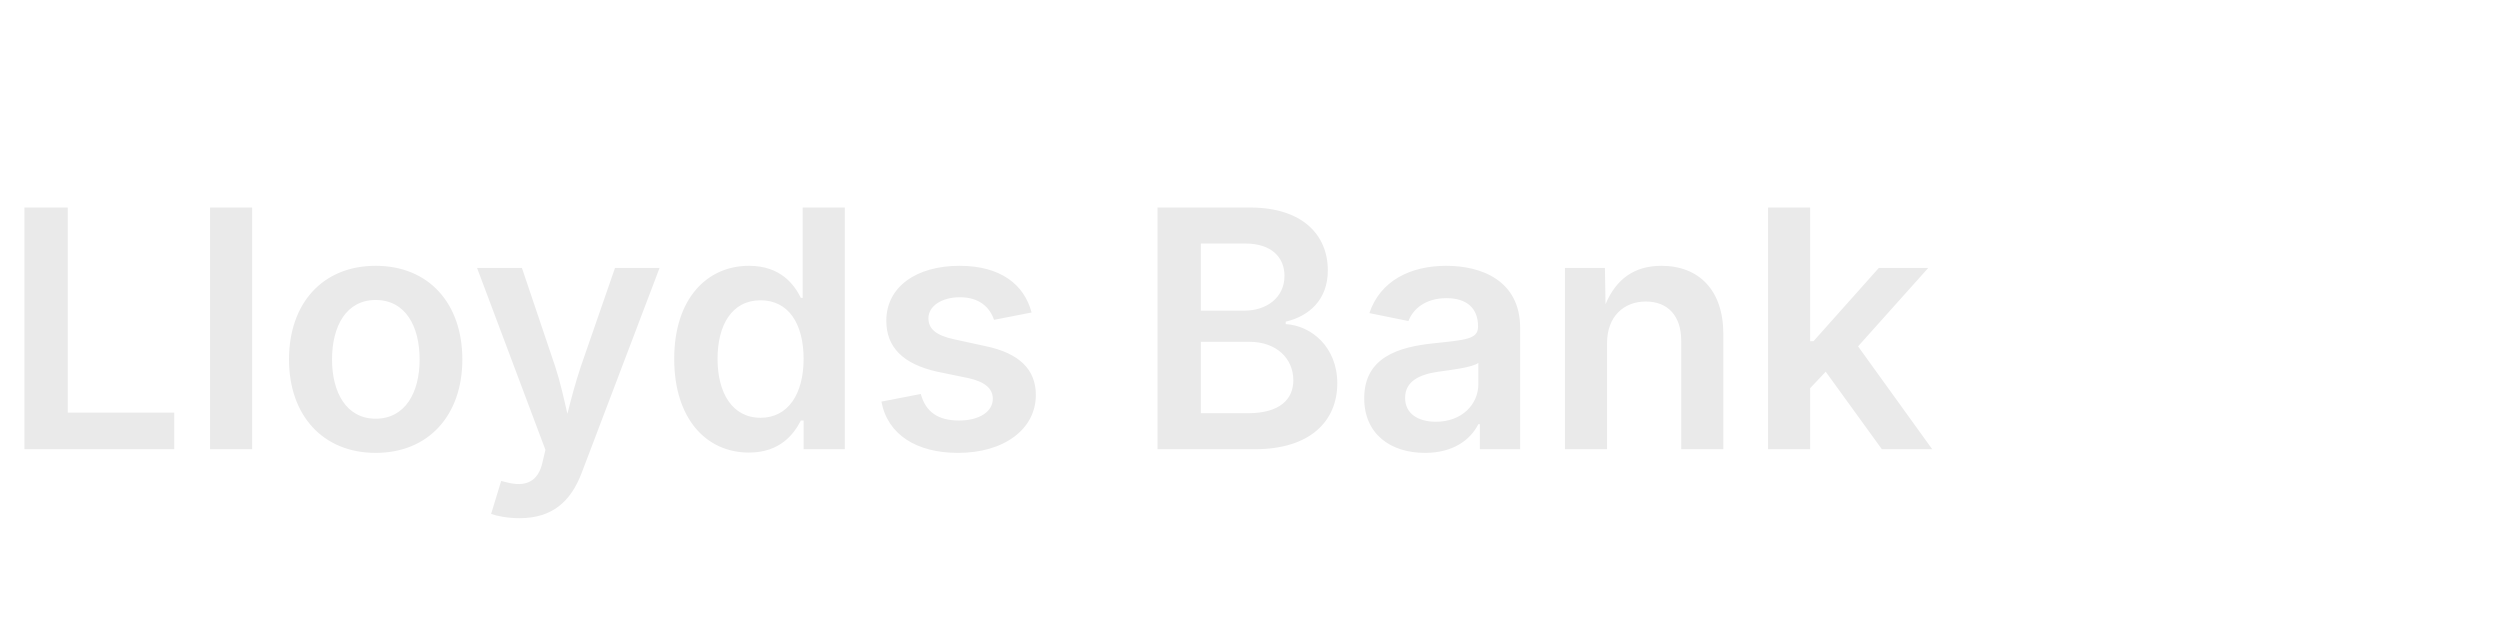
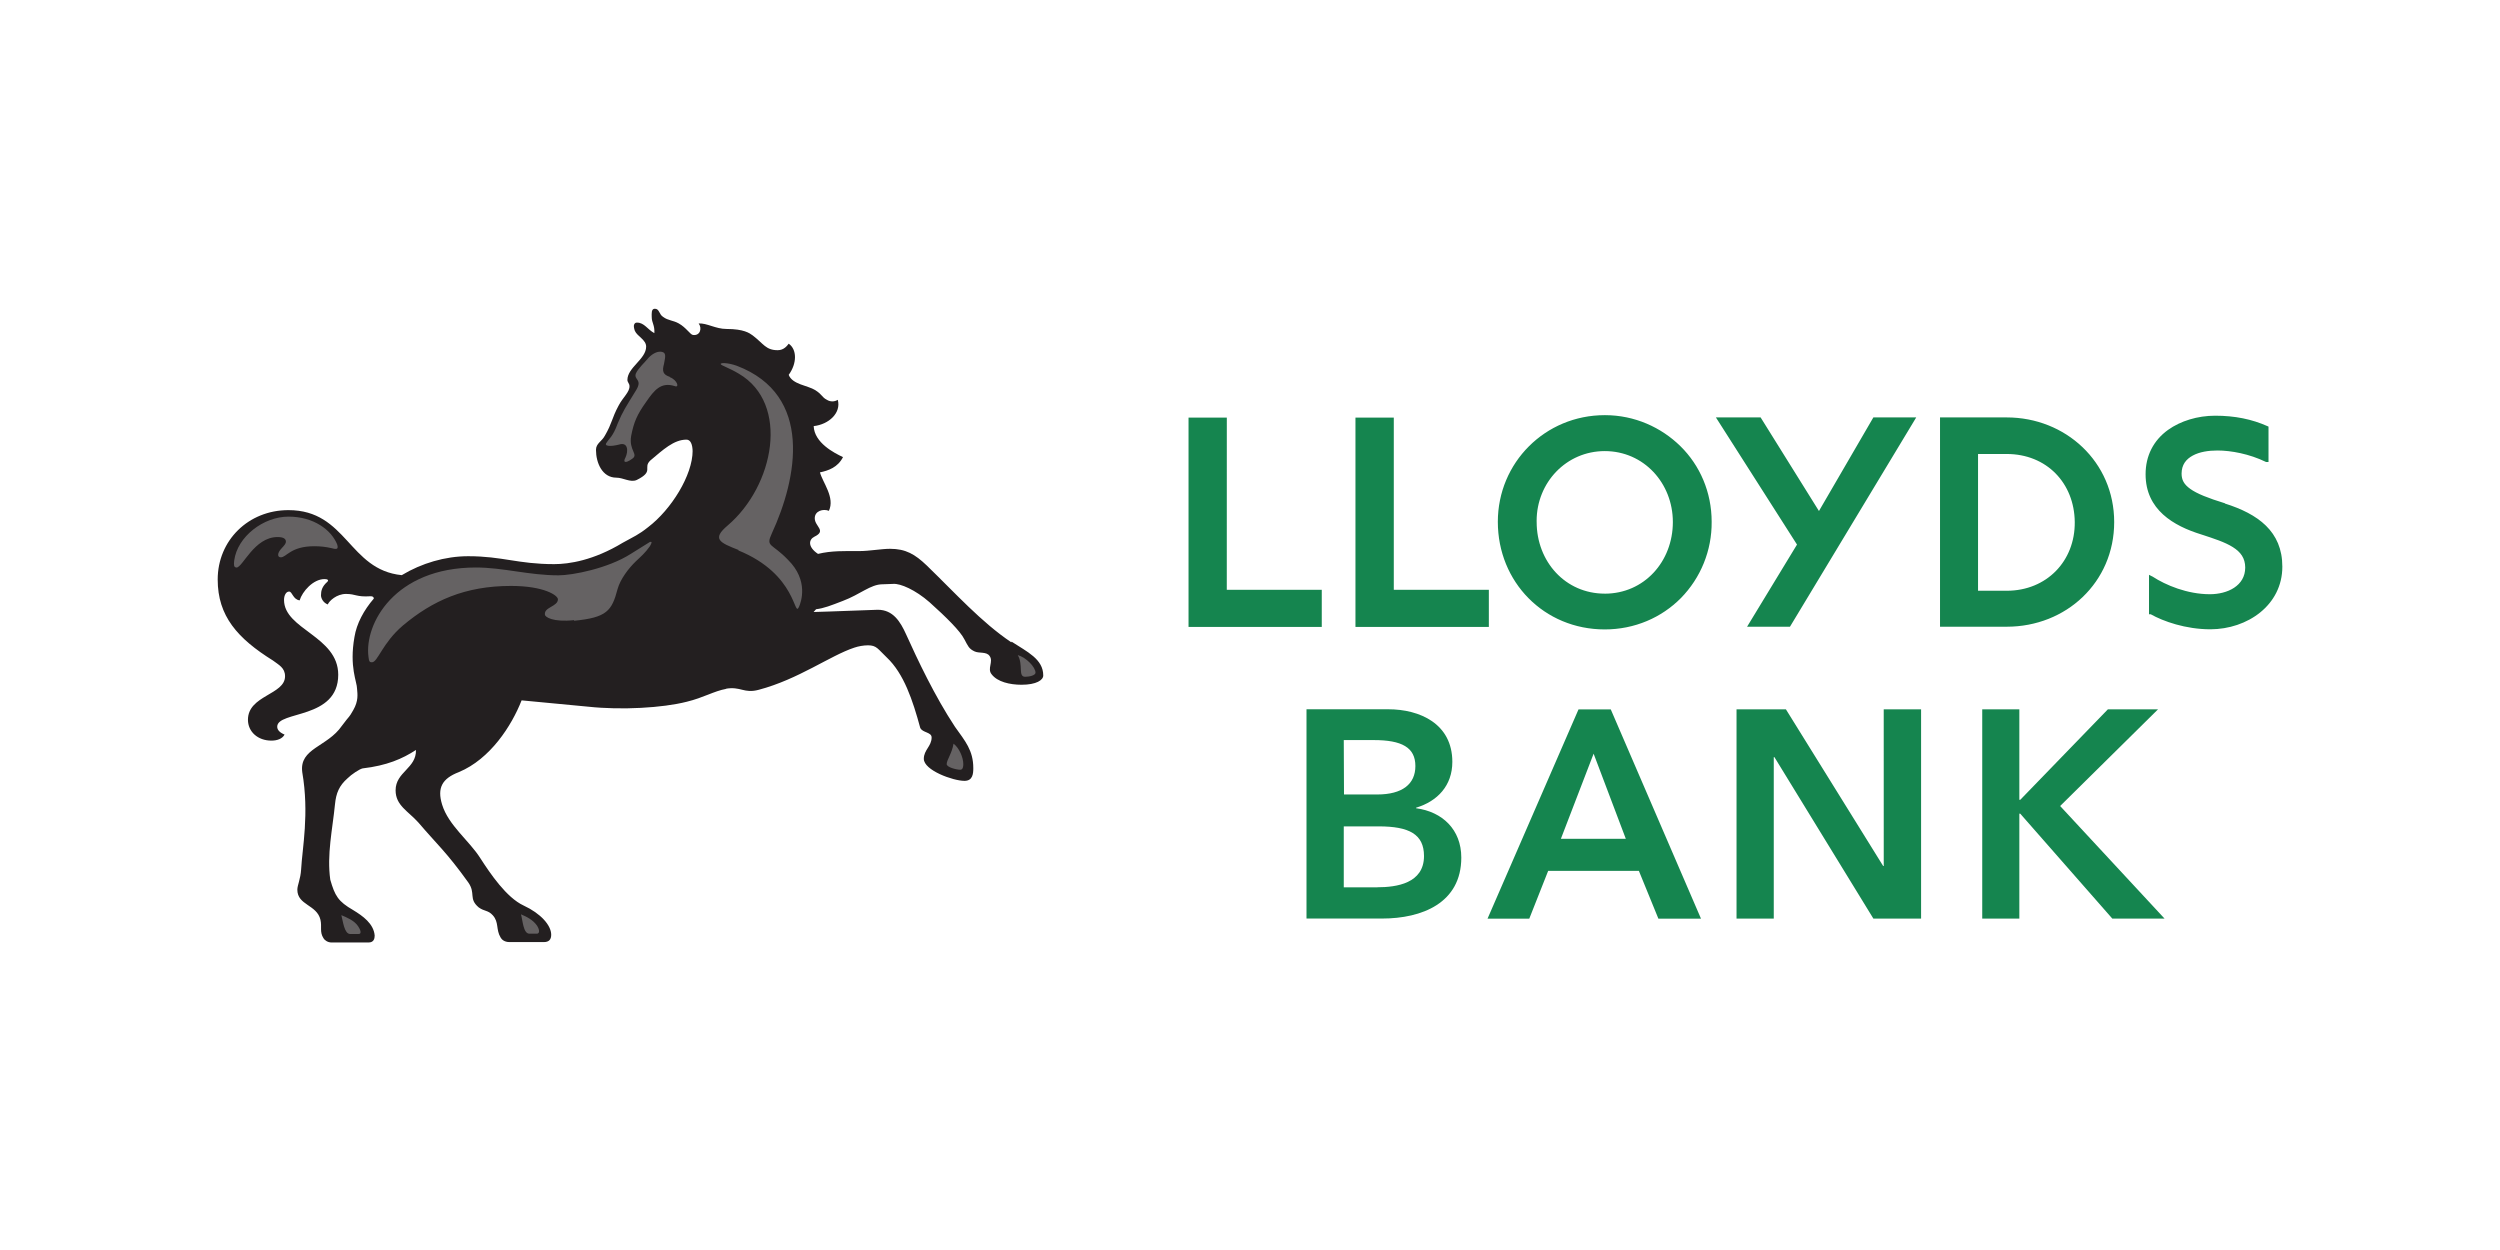
- <svg xmlns="http://www.w3.org/2000/svg" viewBox="0 0 128 32" role="img" aria-label="Lloyds Bank">
-   <text x="0" y="23" fill="#EAEAEA" font-family="system-ui, -apple-system, BlinkMacSystemFont, sans-serif" font-size="17" font-weight="600">Lloyds Bank</text>
+ <svg xmlns="http://www.w3.org/2000/svg" width="120" height="60">
+   <g transform="matrix(1.25 0 0 -1.25 -462.7878 1028.36)">
+     <path d="M447.287 800.003h-1.1v5.252h1.1c1.537-.001 2.6-1.12 2.614-2.615s-1.078-2.637-2.614-2.637m0 6.656h-2.56v-8.037h2.56c1.142 0 2.174.426 2.92 1.142s1.208 1.72 1.208 2.876-.466 2.16-1.216 2.876-1.78 1.143-2.912 1.143m-5.137-.03l-2.072-3.564-2.24 3.594h-1.717l3.114-4.883-1.917-3.154h1.647l4.848 8.037h-1.646zm-10.297-6.737c-1.513 0-2.614 1.23-2.615 2.75l-.001.044c.001 1.474 1.14 2.68 2.616 2.68 1.5 0 2.614-1.23 2.615-2.725-.001-1.52-1.103-2.75-2.615-2.75m0 6.855c-1.143 0-2.17-.455-2.912-1.196s-1.194-1.766-1.194-2.9c0-1.155.443-2.188 1.178-2.932s1.762-1.2 2.928-1.2c1.154 0 2.182.457 2.92 1.2a4.13 4.13 0 0 1 1.185 2.932c0 1.144-.454 2.17-1.195 2.9s-1.768 1.196-2.9 1.196m23.803-3.384c-.652.2-1.074.37-1.326.55s-.335.35-.337.588c.002.342.17.554.43.695s.6.194.946.194c.522 0 1.223-.13 1.854-.435l.012-.006h.096v1.358l-.035.016c-.605.27-1.257.403-2.015.403-.675 0-1.328-.202-1.805-.543-.567-.407-.866-1.004-.865-1.706 0-1.364 1.075-1.983 2.142-2.312.476-.155.903-.293 1.206-.484s.476-.422.478-.786c-.002-.355-.17-.604-.424-.774s-.6-.25-.933-.25c-.866-.001-1.7.35-2.2.676l-.05.024-.088.046V799.1h.067c.477-.27 1.34-.577 2.293-.577 1.418.003 2.76.926 2.76 2.404.002 1.36-.945 2.028-2.2 2.424m-38.332 3.3h-1.47v-8.036h5.116v1.425h-3.647zm6.412 0h-1.472v-8.036h5.122v1.425h-3.65zm18.814-17.218h-.022l-3.735 6.017h-1.896v-8.036h1.43v6.2h.025l3.8-6.2H444v8.036h-1.435zm6.774 2.304l3.758 3.712h-1.926l-3.364-3.474h-.035v3.474h-1.425v-8.036h1.425v4.03h.035l3.536-4.03h2.006zm-19.172-1.26l1.257 3.27 1.237-3.27zm.677 4.97l-3.494-8.037h1.603l.726 1.837h3.483l.75-1.837h1.636l-3.465 8.037zm-7.727-6.832h-1.287v2.34h1.343c1.16 0 1.738-.297 1.738-1.138 0-1.052-1.055-1.2-1.794-1.2m-1.287 5.652h1.15c1.08 0 1.6-.283 1.6-.997 0-.693-.5-1.092-1.466-1.092h-1.275zm2.777-2.62v.023c.822.247 1.392.85 1.392 1.76 0 1.462-1.247 2.02-2.46 2.02h-3.14v-8.036h2.904c1.523 0 3.04.593 3.04 2.34 0 1.078-.727 1.76-1.732 1.895" fill="#15854f" />
+     <g transform="matrix(1.085772 0 0 1.085772 -19.11557 -101.6225)">
+       <path d="M394.365 828.6c.553-.36 1.12-.618 1.12-1.196 0-.16-.238-.328-.77-.328-.41 0-.852.102-1.054.368-.17.2.074.453-.074.65-.11.163-.374.084-.535.163-.2.096-.223.18-.354.422-.147.296-.644.786-1.233 1.314-.505.443-1.034.668-1.282.65l-.384-.014c-.42 0-.793-.36-1.4-.587-.427-.165-.672-.262-.948-.295l-.088-.098.55.017 1.72.062c.54 0 .798-.42 1-.866.405-.897 1.016-2.192 1.73-3.273.36-.505.648-.834.648-1.462 0-.188-.015-.45-.312-.45-.402 0-1.438.372-1.438.78 0 .314.276.445.276.755 0 .195-.33.163-.404.344-.262.966-.577 1.916-1.182 2.485-.316.3-.356.43-.666.43a1.61 1.61 0 0 1-.484-.083c-.847-.28-1.973-1.118-3.377-1.49-.536-.144-.628.133-1.183.034h.038c-.444-.08-.802-.312-1.406-.458-.854-.217-2.3-.3-3.477-.174l-2.36.224c-.352-.9-1.11-2.076-2.218-2.537-.593-.228-.775-.557-.593-1.15.225-.735.962-1.277 1.352-1.896.35-.542.923-1.392 1.53-1.673s.976-.7.976-1.033c0-.163-.073-.26-.26-.26h-1.214c-.187 0-.28.096-.316.163-.17.28-.053.54-.276.785-.168.186-.295.132-.497.278-.37.312-.096.492-.37.884-.775 1.08-1.107 1.347-1.76 2.114-.366.41-.81.606-.81 1.144 0 .652.738.775.72 1.427-.48-.314-1.032-.553-1.886-.652-.11-.022-.403-.218-.533-.35-.295-.26-.406-.52-.445-.922-.087-.88-.292-1.78-.166-2.666.166-.573.277-.766.81-1.074.334-.203.726-.478.76-.9 0-.11-.033-.245-.216-.245h-1.314c-.13 0-.246.084-.28.15-.145.226-.05.4-.108.654-.127.537-.817.51-.817 1.063 0 .16.114.375.134.72.04.75.292 1.964.04 3.434-.113.854.885.888 1.402 1.643.316.424.222.242.402.555.188.328.15.56.134.752 0 .246-.28.77-.092 1.833.076.476.333.95.684 1.358 0 .017 0 .083-.113.083-.516-.033-.516.082-.87.082-.33 0-.594-.246-.645-.372-.167.063-.24.225-.24.324 0 .162.04.314.223.475.068.068 0 .098-.098.098-.403 0-.787-.44-.88-.753-.24.034-.258.312-.372.312s-.18-.145-.18-.295c0-1.048 1.917-1.28 1.917-2.647 0-1.592-2.158-1.266-2.158-1.838 0-.115.094-.21.26-.278-.077-.147-.26-.214-.465-.214-.48 0-.83.314-.83.738 0 .867 1.312.882 1.312 1.538 0 .3-.22.4-.426.556-1.255.783-1.956 1.572-1.956 2.866 0 1.388 1.09 2.454 2.5 2.454 2.073 0 2.127-2.112 4.01-2.3.7.422 1.535.67 2.347.67 1.22 0 1.757-.28 3.044-.28.523 0 1.39.13 2.424.756.4.223.552.275.902.555.813.62 1.57 1.833 1.57 2.7v-.048c0 .278-.076.44-.218.44-.448 0-.83-.36-1.278-.737-.277-.263.15-.377-.482-.69-.222-.1-.474.082-.72.082-.498 0-.72.524-.72.982 0 .233.203.292.318.51.256.442.24.608.478 1.05.15.294.407.493.388.704 0 .08-.073.13-.073.21 0 .44.663.737.663 1.178 0 .245-.315.362-.4.56-.068.196-.014.24-.014.24.014.037.055.05.09.05.26 0 .37-.243.614-.373.018.29-.093.36-.093.573 0 .114-.022.29.11.29.167 0 .142-.195.295-.29.18-.132.35-.116.552-.23.263-.146.405-.395.5-.407.26-.037.332.244.202.407.297.017.598-.195.988-.195.61 0 .81-.146.922-.227.388-.294.463-.524.888-.524.22 0 .333.16.388.23.292-.2.3-.69 0-1.102.128-.342.676-.374.938-.54s.225-.246.413-.343a.36.36 0 0 1 .384 0c.127-.462-.315-.87-.852-.93.023-.59.724-.95 1.037-1.096-.184-.363-.515-.477-.815-.54.098-.365.538-.888.316-1.36-.2.082-.5 0-.5-.262 0-.295.43-.44-.015-.654-.2-.1-.24-.36.13-.607.48.117.94.1 1.477.1.33 0 .774.08 1.07.08.558 0 .885-.195 1.296-.587 1.013-.98 1.935-2.01 2.994-2.72" fill="#231f20" />
+       <path d="M366.95 831.22c.222 0 .627 1.08 1.455 1.08.244 0 .295-.084.295-.163 0-.15-.273-.277-.273-.47 0-.034.017-.084.094-.084.2 0 .348.392 1.18.392.222 0 .4-.02.608-.067.1-.02.28-.096.205.13-.205.512-.83.984-1.722.984-.885 0-1.808-.706-1.92-1.552-.017-.147-.017-.246.077-.246m15.33 6.74c-.24.08-.28.195-.207.458.056.28.075.395-.074.427-.127.028-.297-.033-.46-.196-.15-.182-.387-.393-.464-.576-.07-.227.24-.196.02-.57-.384-.627-.478-.756-.663-1.2-.168-.46-.297-.52-.387-.666-.114-.136.146-.147.44-.07.316.1.333-.228.226-.458-.094-.164-.02-.23.235-.047.243.163-.128.293-.033.818.094.475.2.735.532 1.2.284.412.52.705 1 .557.188-.08.1.213-.164.312m10.27-13.883c.095 0 .108.115.108.2 0 .23-.144.573-.346.722-.054-.343-.242-.572-.242-.722 0-.114.35-.2.48-.2m2.295 3.288c.145 0 .366.047.366.145 0 .197-.33.54-.628.622.205-.343 0-.767.263-.767m-10.146 4.47c2.088-.85 1.96-2.406 2.145-2 .073.163.356.932-.388 1.667-.572.6-.798.442-.572.932.902 1.95 1.48 4.894-1.238 5.93-.316.112-.57.112-.57.063s.292-.132.645-.345c1.806-1.06 1.252-3.962-.4-5.368-.56-.475-.293-.6.387-.865m-7.14-13.57c.146 0 .07.2.02.273-.13.2-.367.328-.576.412.062-.195.077-.685.298-.685zm-6.3-.01c.146 0 .035.2-.015.273-.13.2-.4.312-.593.393.055-.194.1-.667.313-.667zm7.624 11.077c1.15.114 1.334.344 1.537 1.12.1.356.386.73.644.98.168.16.335.3.5.537.053.096.1.175 0 .15l-.687-.428c-.8-.508-2.05-.752-2.546-.752-1.05 0-1.956.277-2.92.277-2.88 0-3.953-2-3.8-3.16.017-.18.05-.192.123-.192.204 0 .37.684 1.094 1.3 1.05.88 2.195 1.4 3.823 1.4 1.18 0 1.66-.34 1.66-.472 0-.26-.5-.276-.46-.542 0-.082.273-.276 1.03-.196" fill="#656263" />
+     </g>
+   </g>
</svg>
